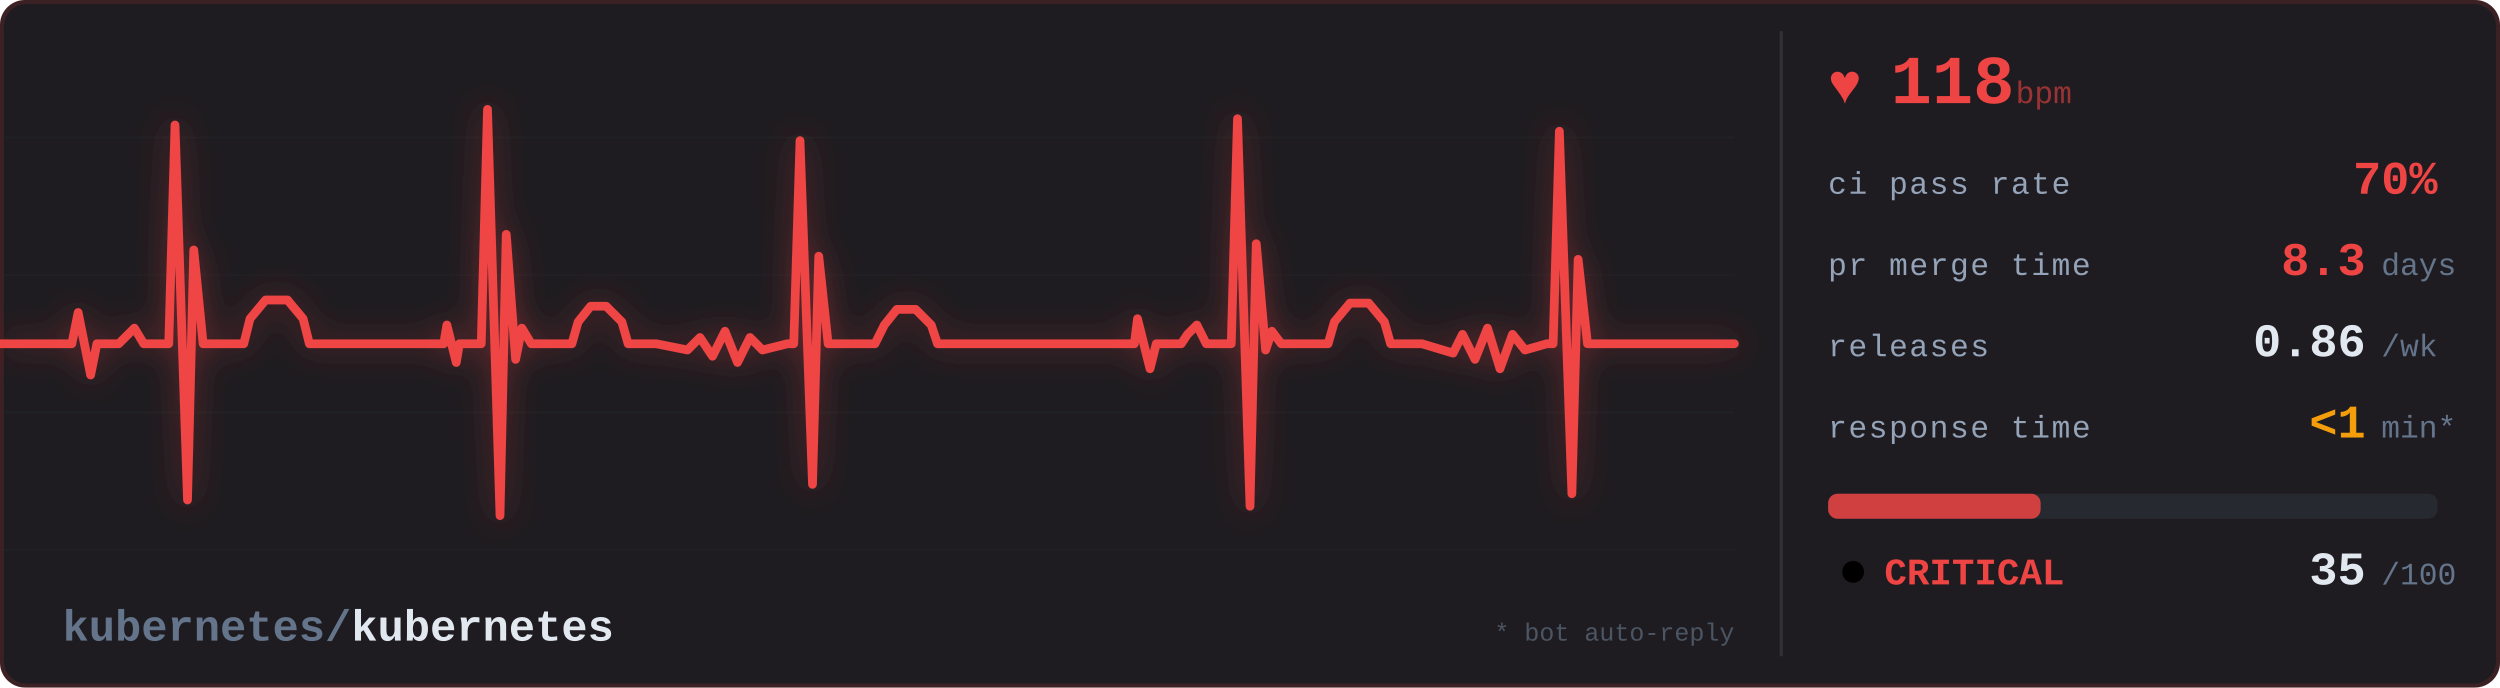
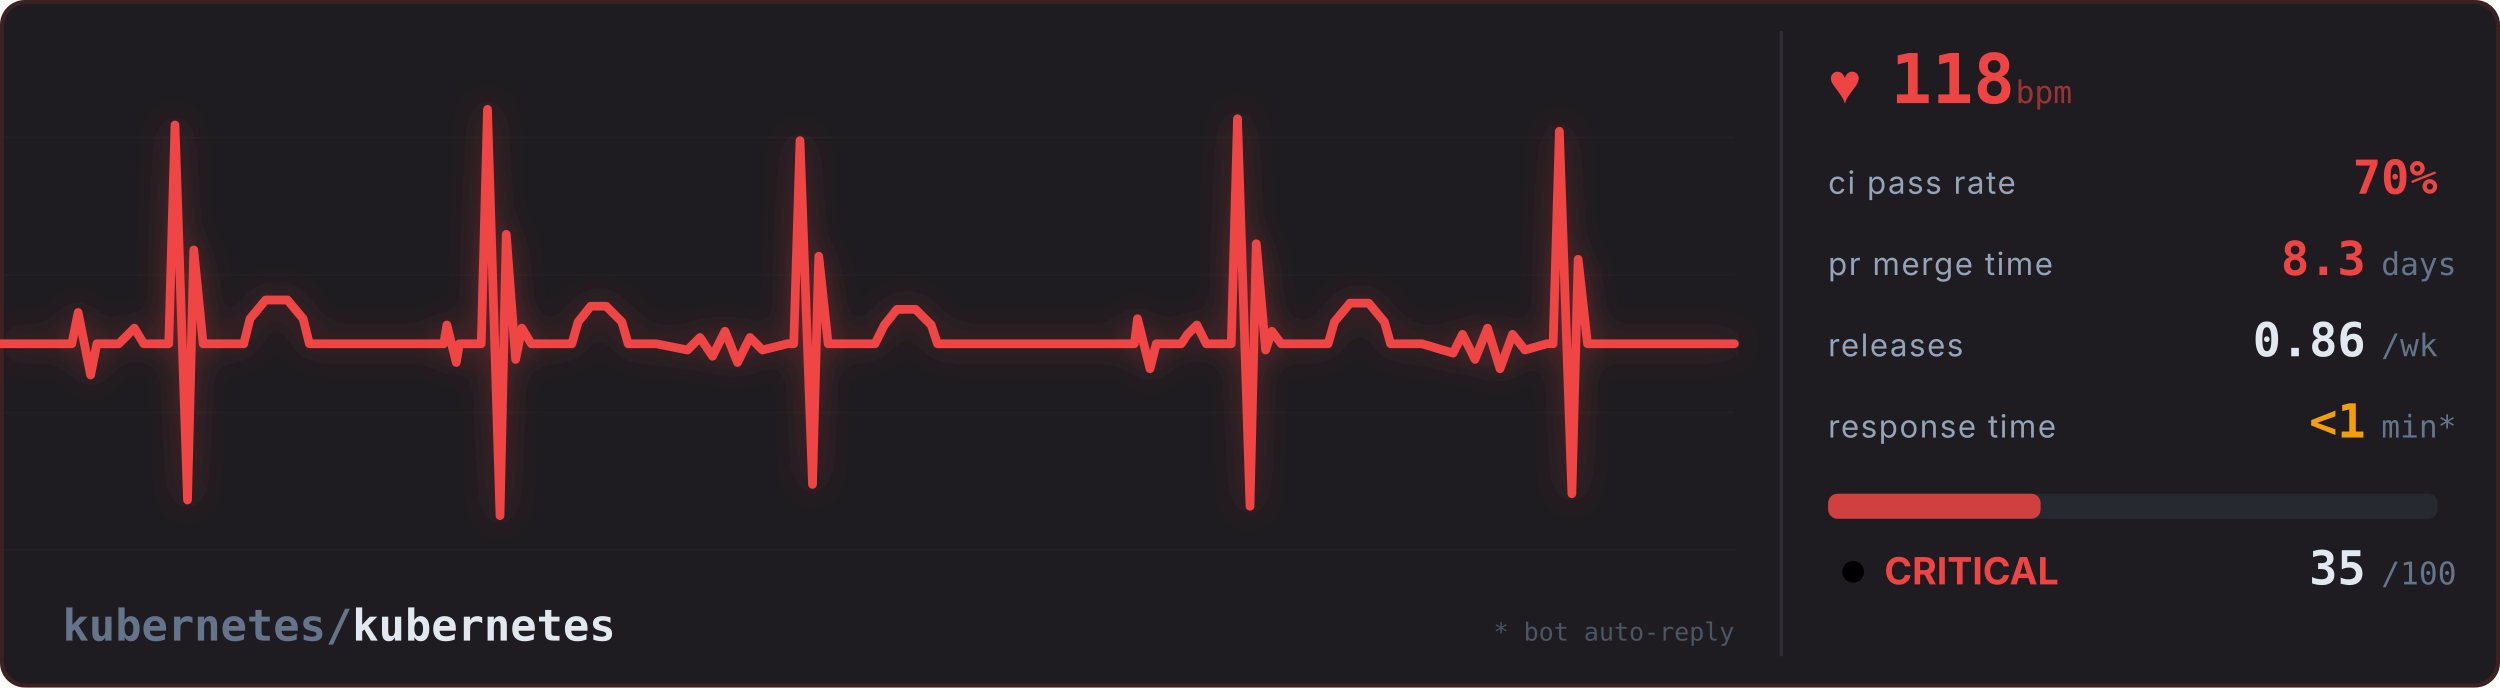
<svg xmlns="http://www.w3.org/2000/svg" width="800" height="220" viewBox="0 0 800 220">
  <defs>
    <style>
      @keyframes trace-erratic {
        0% { stroke-dashoffset: 2400; }
        100% { stroke-dashoffset: 0; }
      }
      @keyframes blink-crit {
        0%, 100% { opacity: 1; }
        30% { opacity: 0; }
        60% { opacity: 1; }
        80% { opacity: 0; }
      }
      @keyframes pulse-crit {
        0%, 100% { opacity: 0.3; }
        25% { opacity: 1; }
        50% { opacity: 0.3; }
        75% { opacity: 0.9; }
      }
      @keyframes alert-flash {
        0%, 100% { fill: #ef4444; }
        50% { fill: #ef444440; }
      }
      .bg { fill: #1a1c20; }
      .ecg-line {
        fill: none;
        stroke: #ef4444;
        stroke-width: 2.8;
        stroke-linecap: round;
        stroke-linejoin: round;
        filter: drop-shadow(0 0 5px #ef444460);
        stroke-dasharray: 2400;
        animation: trace-erratic 3.5s linear infinite;
      }
      .grid-line { stroke: #262a30; stroke-width: 0.5; }
-       .label { fill: #94a3b8; font-family: 'Courier New', monospace; font-size: 10px; text-transform: uppercase; letter-spacing: 0.5px; }
-       .value { fill: #e2e8f0; font-family: 'Courier New', monospace; font-size: 15px; font-weight: bold; }
-       .value-unit { fill: #64748b; font-family: 'Courier New', monospace; font-size: 10px; }
-       .value-crit { fill: #ef4444; font-family: 'Courier New', monospace; font-size: 15px; font-weight: bold; }
-       .value-crit-blink { fill: #ef4444; font-family: 'Courier New', monospace; font-size: 15px; font-weight: bold; animation: blink-crit 1.2s ease-in-out infinite; }
-       .value-warn { fill: #f59e0b; font-family: 'Courier New', monospace; font-size: 15px; font-weight: bold; }
-       .repo-name { fill: #e2e8f0; font-family: 'Courier New', monospace; font-size: 14px; font-weight: bold; }
-       .status-text { fill: #ef4444; font-family: 'Courier New', monospace; font-size: 12px; font-weight: bold; animation: blink-crit 0.6s ease-in-out infinite; }
+       .label { fill: #94a3b8; font-family: system-ui, -apple-system, 'Segoe UI', sans-serif; font-size: 10px; text-transform: uppercase; letter-spacing: 0.5px; }
+       .value { fill: #e2e8f0; font-family: ui-monospace, 'SF Mono', Consolas, monospace; font-size: 15px; font-weight: bold; }
+       .value-unit { fill: #64748b; font-family: ui-monospace, 'SF Mono', Consolas, monospace; font-size: 10px; }
+       .value-crit { fill: #ef4444; font-family: ui-monospace, 'SF Mono', Consolas, monospace; font-size: 15px; font-weight: bold; }
+       .value-crit-blink { fill: #ef4444; font-family: ui-monospace, 'SF Mono', Consolas, monospace; font-size: 15px; font-weight: bold; animation: blink-crit 1.2s ease-in-out infinite; }
+       .value-warn { fill: #f59e0b; font-family: ui-monospace, 'SF Mono', Consolas, monospace; font-size: 15px; font-weight: bold; }
+       .repo-name { fill: #e2e8f0; font-family: ui-monospace, 'SF Mono', Consolas, monospace; font-size: 14px; font-weight: bold; }
+       .status-text { fill: #ef4444; font-family: system-ui, -apple-system, 'Segoe UI', sans-serif; font-size: 12px; font-weight: bold; animation: blink-crit 0.6s ease-in-out infinite; }
      .status-dot { animation: alert-flash 0.4s ease-in-out infinite; }
      .divider { stroke: #2e3238; stroke-width: 1; }
      .bar-bg { fill: #262a30; rx: 3; }
      .bar-fill { fill: #ef4444; rx: 3; opacity: 0.85; }
      .border { fill: none; stroke: #ef444425; stroke-width: 1.5; rx: 8; }
      .heart { fill: #ef4444; animation: pulse-crit 0.4s ease-in-out infinite; font-size: 18px; }
-       .bpm { fill: #ef4444; font-family: 'Courier New', monospace; font-size: 22px; font-weight: bold; }
-       .bpm-unit { fill: #ef444499; font-family: 'Courier New', monospace; font-size: 10px; }
+       .bpm { fill: #ef4444; font-family: ui-monospace, 'SF Mono', Consolas, monospace; font-size: 22px; font-weight: bold; }
+       .bpm-unit { fill: #ef444499; font-family: ui-monospace, 'SF Mono', Consolas, monospace; font-size: 10px; }
    </style>
  </defs>
  <rect class="bg" width="800" height="220" rx="8" />
  <rect width="800" height="220" rx="8" fill="#ef4444" opacity="0.02" />
  <rect class="border" x="0.5" y="0.5" width="799" height="219" />
  <g opacity="0.3">
    <line class="grid-line" x1="0" y1="44" x2="555" y2="44" />
    <line class="grid-line" x1="0" y1="88" x2="555" y2="88" />
    <line class="grid-line" x1="0" y1="132" x2="555" y2="132" />
    <line class="grid-line" x1="0" y1="176" x2="555" y2="176" />
  </g>
  <path class="ecg-line" d="     M 0,110     L 20,110 L 23,110 L 25,100 L 29,120 L 31,110     L 38,110 L 40,108 L 43,105 L 46,110     L 52,110 L 54,110 L 56,40 L 60,160 L 62,80 L 65,110     L 78,110 L 80,102 L 85,96 L 92,96 L 97,102 L 99,110     L 108,110     L 140,110 L 142,110 L 143,104 L 146,116 L 147,110     L 152,110 L 154,110 L 156,35 L 160,165 L 162,75 L 165,115 L 167,105 L 170,110     L 183,110 L 185,103 L 189,98 L 194,98 L 199,103 L 201,110     L 210,110     L 220,112 L 224,108 L 228,114 L 232,106 L 236,116 L 240,108 L 244,112     L 252,110 L 254,110 L 256,45 L 260,155 L 262,82 L 265,110     L 280,110 L 283,104 L 287,99 L 293,99 L 298,104 L 300,110     L 320,110     L 360,110 L 363,110 L 364,102 L 368,118 L 370,110     L 378,110 L 380,107 L 383,104 L 386,110     L 392,110 L 394,110 L 396,38 L 400,162 L 402,78 L 405,112 L 407,106 L 410,110     L 425,110 L 427,103 L 432,97 L 438,97 L 443,103 L 445,110     L 455,110     L 465,113 L 468,107 L 472,115 L 476,105 L 480,118 L 484,107 L 488,112     L 495,110 L 497,110 L 499,42 L 503,158 L 505,83 L 508,110     L 525,110 L 555,110   " />
  <line class="divider" x1="570" y1="10" x2="570" y2="210" />
  <text class="heart" x="585" y="33">♥</text>
  <text class="bpm" x="605" y="33">118</text>
  <text class="bpm-unit" x="645" y="33">bpm</text>
  <text class="label" x="585" y="62">ci pass rate</text>
  <text class="value-crit-blink" x="780" y="62" text-anchor="end">70%</text>
  <text class="label" x="585" y="88">pr merge time</text>
  <text class="value-crit" x="757" y="88" text-anchor="end">8.3</text>
  <text class="value-unit" x="762" y="88">days</text>
  <text class="label" x="585" y="114">releases</text>
  <text class="value" x="757" y="114" text-anchor="end">0.86</text>
  <text class="value-unit" x="762" y="114">/wk</text>
  <text class="label" x="585" y="140">response time</text>
  <text class="value-warn" x="757" y="140" text-anchor="end">&lt;1</text>
  <text class="value-unit" x="762" y="140">min*</text>
  <rect class="bar-bg" x="585" y="158" width="195" height="8" />
  <rect class="bar-fill" x="585" y="158" width="68" height="8" />
  <circle class="status-dot" cx="593" cy="183" r="3.5" />
  <text class="status-text" x="603" y="187">CRITICAL</text>
  <text class="value" x="757" y="187" text-anchor="end">35</text>
  <text class="value-unit" x="762" y="187">/100</text>
  <text class="repo-name" x="20" y="205">
    <tspan fill="#64748b">kubernetes/</tspan>kubernetes
  </text>
-   <text fill="#4b5563" font-family="'Courier New', monospace" font-size="8" x="555" y="205" text-anchor="end">* bot auto-reply</text>
+   <text fill="#4b5563" font-family="ui-monospace, 'SF Mono', Consolas, monospace" font-size="8" x="555" y="205" text-anchor="end">* bot auto-reply</text>
</svg>
